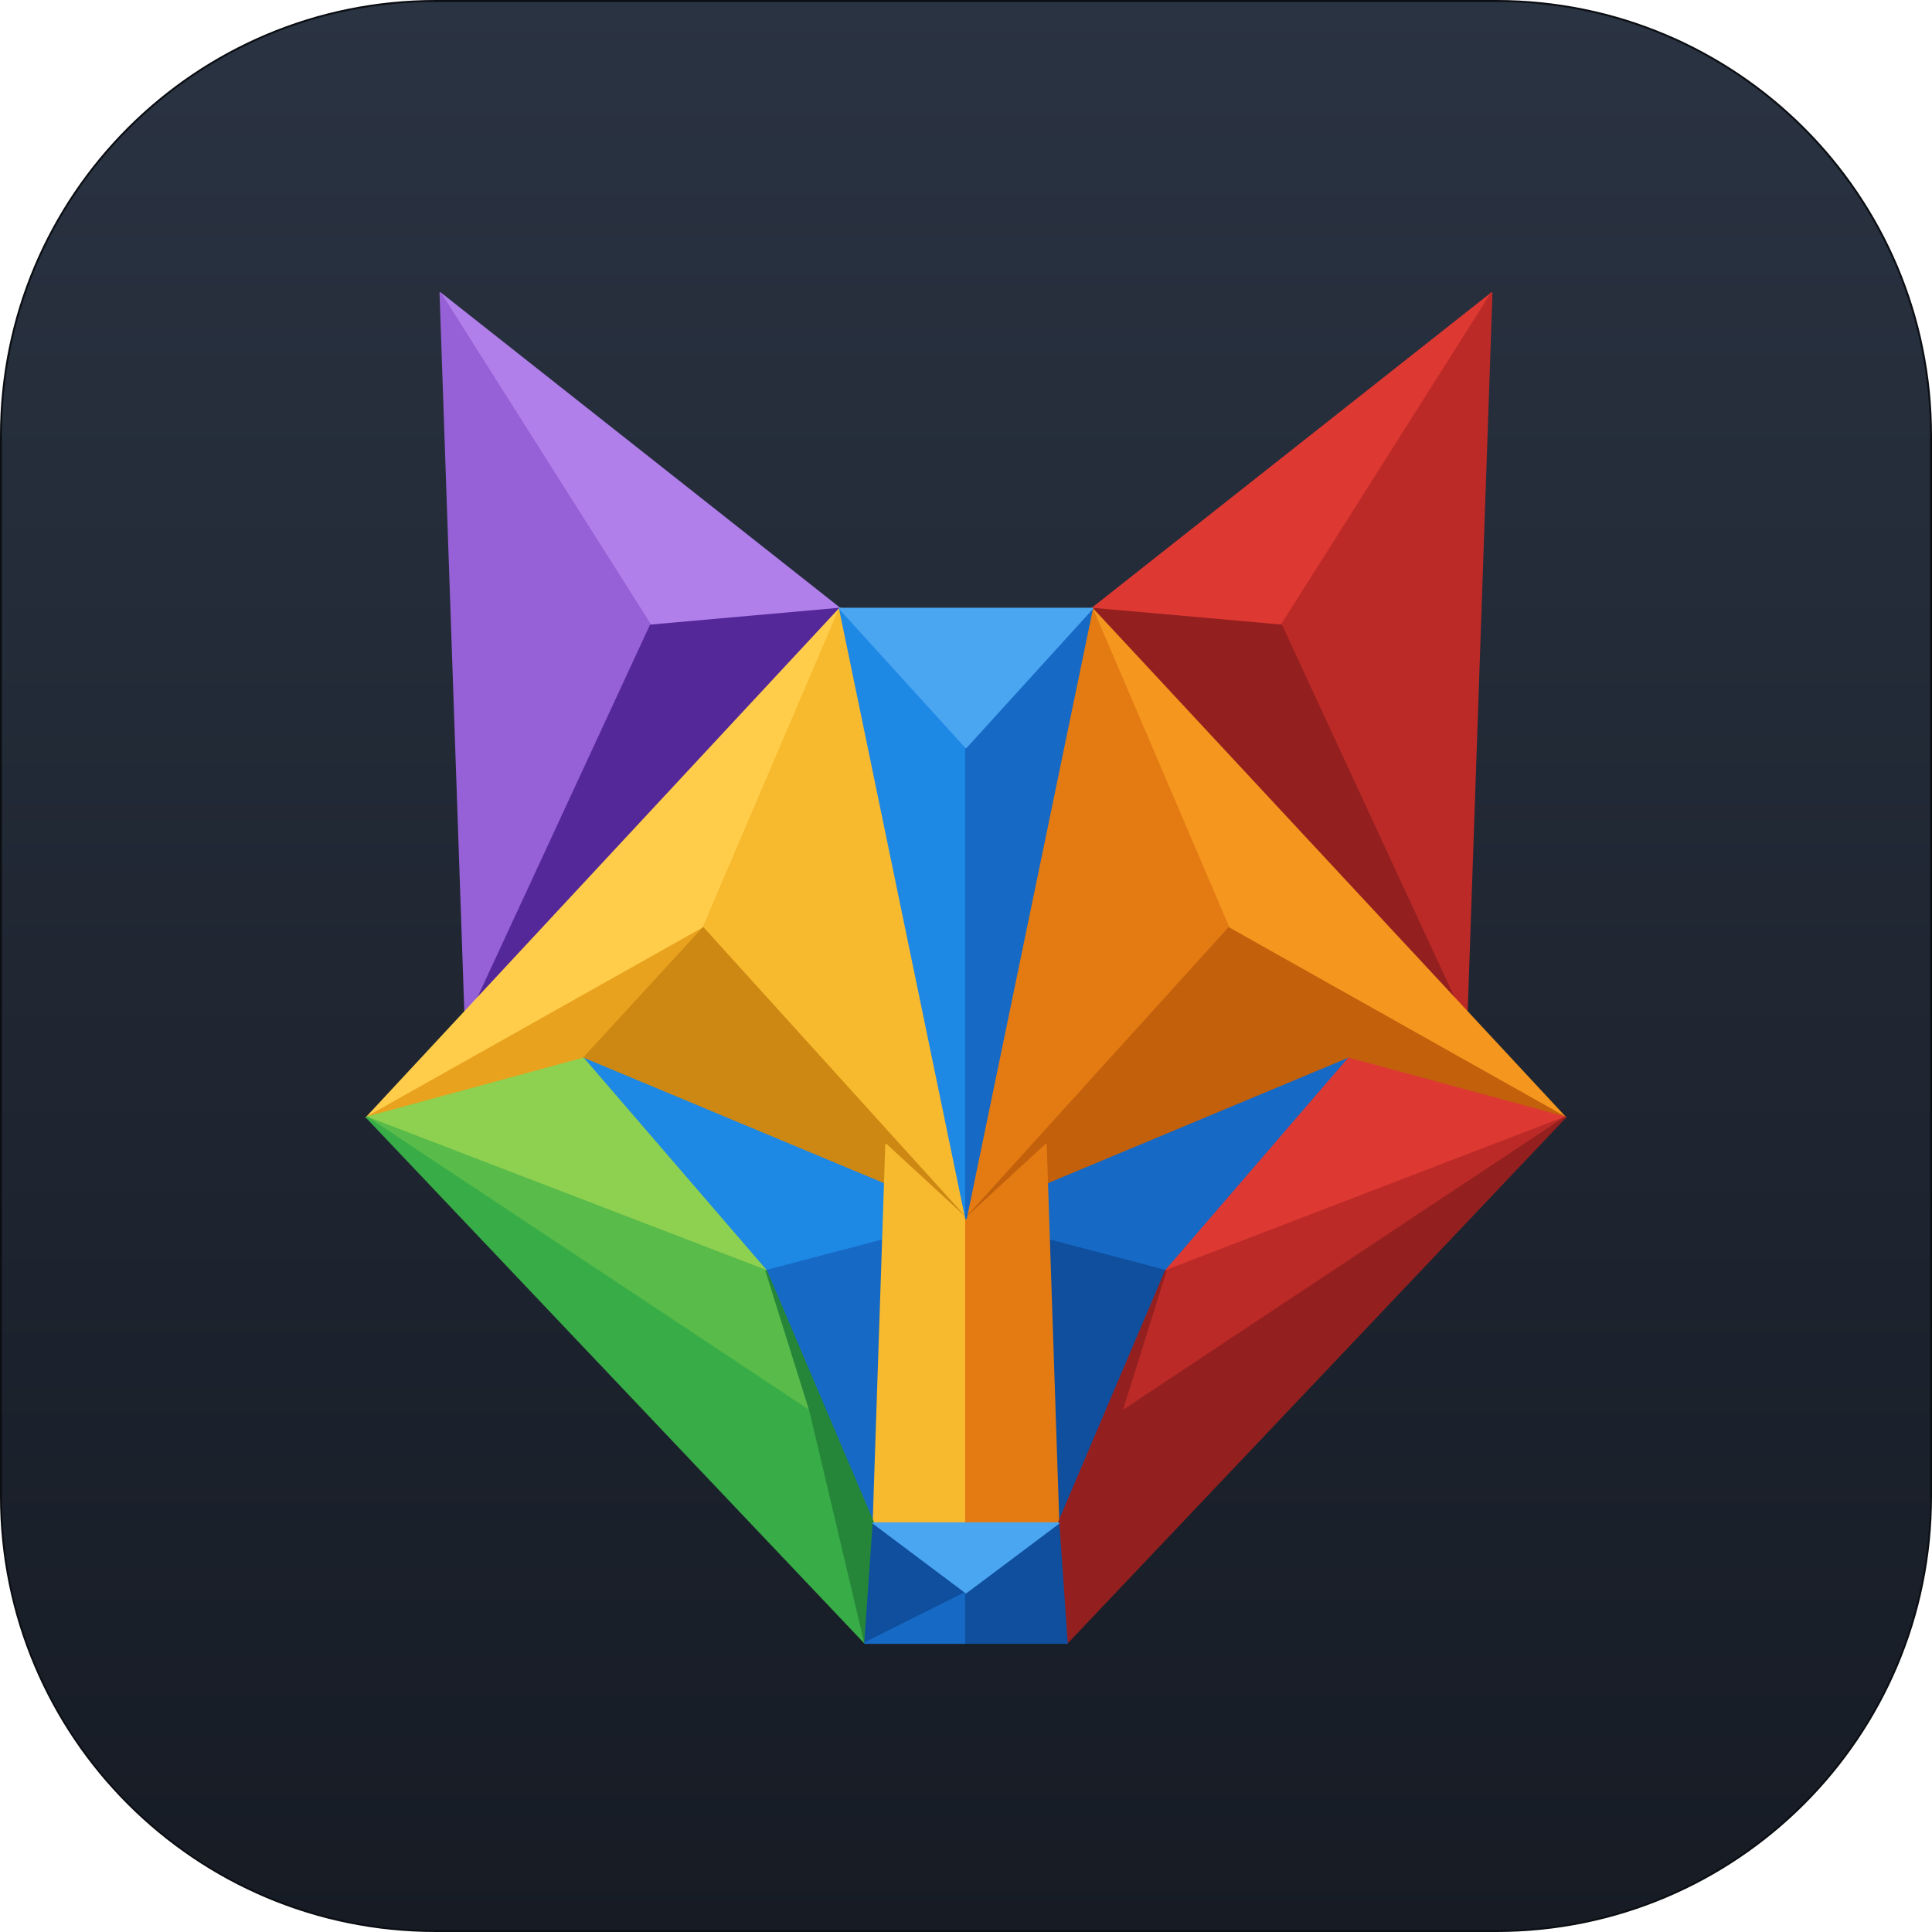
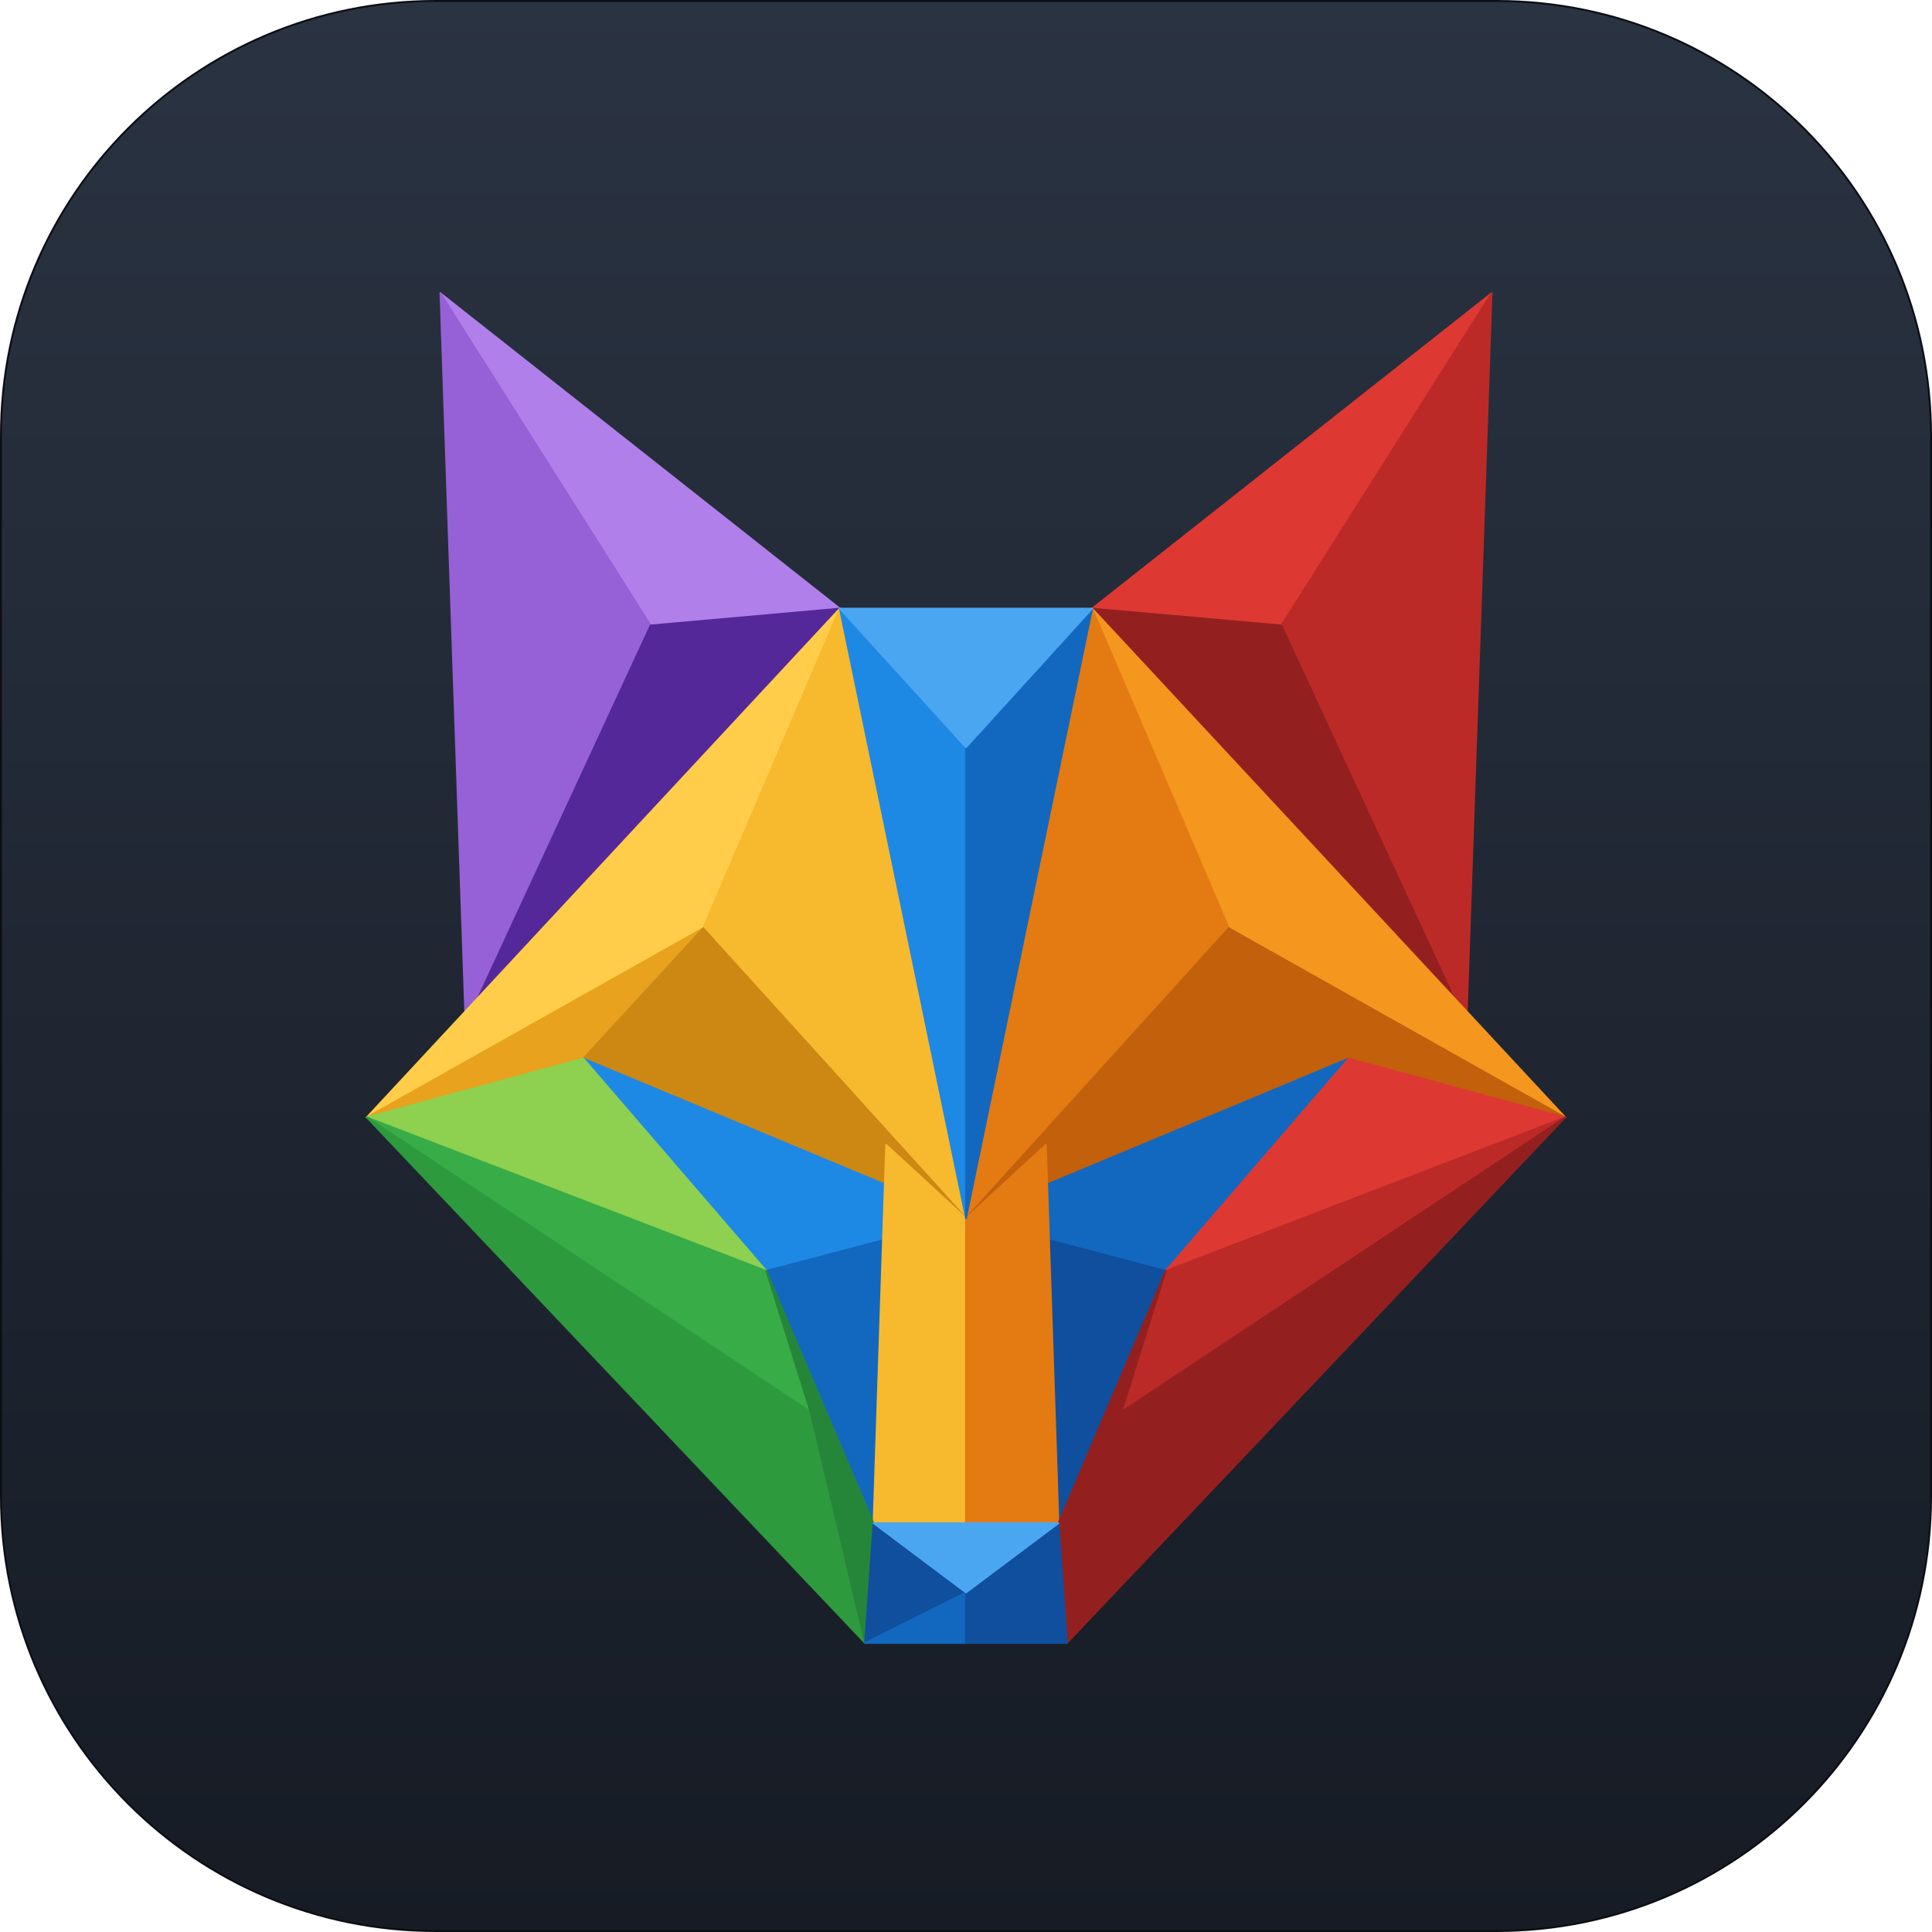
<svg xmlns="http://www.w3.org/2000/svg" viewBox="0 0 1024 1024" width="1024" height="1024" role="img" aria-label="FissionOxide">
  <defs>
    <linearGradient id="tile" x1="0" y1="0" x2="0" y2="1">
      <stop offset="0" stop-color="#2A3342" />
      <stop offset="1" stop-color="#161B24" />
    </linearGradient>
  </defs>
  <rect x="0.5" y="0.5" width="1023" height="1023" rx="230.4" fill="url(#tile)" stroke="#0B0E13" />
  <g transform="translate(177.694 133.120) scale(1.11435)">
    <path d="M50 20 L240 170 L150 178 Z" fill="#B07FEA" stroke="#B07FEA" stroke-width="0.8" stroke-linejoin="round" />
    <path d="M550 20 L360 170 L450 178 Z" fill="#DE3832" stroke="#DE3832" stroke-width="0.8" stroke-linejoin="round" />
    <path d="M50 20 L150 178 L62 368 Z" fill="#9660D6" stroke="#9660D6" stroke-width="0.8" stroke-linejoin="round" />
    <path d="M550 20 L450 178 L538 368 Z" fill="#BC2A27" stroke="#BC2A27" stroke-width="0.8" stroke-linejoin="round" />
    <path d="M150 178 L240 170 L62 368 Z" fill="#55289A" stroke="#55289A" stroke-width="0.8" stroke-linejoin="round" />
    <path d="M450 178 L360 170 L538 368 Z" fill="#93201F" stroke="#93201F" stroke-width="0.8" stroke-linejoin="round" />
    <path d="M240 170 L15 412 L175 322 Z" fill="#FFCD4A" stroke="#FFCD4A" stroke-width="0.8" stroke-linejoin="round" />
    <path d="M360 170 L585 412 L425 322 Z" fill="#F5961E" stroke="#F5961E" stroke-width="0.8" stroke-linejoin="round" />
    <path d="M240 170 L175 322 L300 460 Z" fill="#F7B92E" stroke="#F7B92E" stroke-width="0.8" stroke-linejoin="round" />
    <path d="M360 170 L425 322 L300 460 Z" fill="#E37A12" stroke="#E37A12" stroke-width="0.8" stroke-linejoin="round" />
    <path d="M15 412 L175 322 L118 384 Z" fill="#E8A21E" stroke="#E8A21E" stroke-width="0.8" stroke-linejoin="round" />
    <path d="M585 412 L425 322 L482 384 Z" fill="#C2600C" stroke="#C2600C" stroke-width="0.8" stroke-linejoin="round" />
    <path d="M118 384 L175 322 L300 460 Z" fill="#CC8812" stroke="#CC8812" stroke-width="0.8" stroke-linejoin="round" />
    <path d="M482 384 L425 322 L300 460 Z" fill="#C2600C" stroke="#C2600C" stroke-width="0.8" stroke-linejoin="round" />
    <path d="M118 384 L300 460 L205 485 Z" fill="#1E88E5" stroke="#1E88E5" stroke-width="0.8" stroke-linejoin="round" />
-     <path d="M482 384 L300 460 L395 485 Z" fill="#1669C4" stroke="#1669C4" stroke-width="0.8" stroke-linejoin="round" />
-     <path d="M205 485 L300 460 L256 605 Z" fill="#1669C4" stroke="#1669C4" stroke-width="0.8" stroke-linejoin="round" />
+     <path d="M482 384 L300 460 L395 485 Z" fill="#1268BE" stroke="#1268BE" stroke-width="0.8" stroke-linejoin="round" />
+     <path d="M205 485 L300 460 L256 605 Z" fill="#1268BE" stroke="#1268BE" stroke-width="0.8" stroke-linejoin="round" />
    <path d="M395 485 L300 460 L344 605 Z" fill="#0F4F9E" stroke="#0F4F9E" stroke-width="0.8" stroke-linejoin="round" />
    <path d="M262 425 L300 460 L300 605 L256 605 Z" fill="#F7B92E" stroke="#F7B92E" stroke-width="0.8" stroke-linejoin="round" />
    <path d="M338 425 L300 460 L300 605 L344 605 Z" fill="#E37A12" stroke="#E37A12" stroke-width="0.8" stroke-linejoin="round" />
    <path d="M15 412 L118 384 L205 485 Z" fill="#8ED04F" stroke="#8ED04F" stroke-width="0.8" stroke-linejoin="round" />
    <path d="M585 412 L482 384 L395 485 Z" fill="#DE3832" stroke="#DE3832" stroke-width="0.8" stroke-linejoin="round" />
-     <path d="M15 412 L205 485 L226 552 Z" fill="#58BB4A" stroke="#58BB4A" stroke-width="0.8" stroke-linejoin="round" />
+     <path d="M15 412 L205 485 L226 552 Z" fill="#38AC46" stroke="#38AC46" stroke-width="0.8" stroke-linejoin="round" />
    <path d="M585 412 L395 485 L374 552 Z" fill="#BC2A27" stroke="#BC2A27" stroke-width="0.8" stroke-linejoin="round" />
-     <path d="M15 412 L226 552 L252 662 Z" fill="#38AC46" stroke="#38AC46" stroke-width="0.8" stroke-linejoin="round" />
+     <path d="M15 412 L226 552 L252 662 Z" fill="#2E9A3E" stroke="#2E9A3E" stroke-width="0.8" stroke-linejoin="round" />
    <path d="M585 412 L374 552 L348 662 Z" fill="#93201F" stroke="#93201F" stroke-width="0.8" stroke-linejoin="round" />
    <path d="M205 485 L256 605 L252 662 L226 552 Z" fill="#25863A" stroke="#25863A" stroke-width="0.8" stroke-linejoin="round" />
    <path d="M395 485 L344 605 L348 662 L374 552 Z" fill="#93201F" stroke="#93201F" stroke-width="0.8" stroke-linejoin="round" />
    <path d="M256 605 L300 638 L252 662 Z" fill="#0F4F9E" stroke="#0F4F9E" stroke-width="0.8" stroke-linejoin="round" />
    <path d="M344 605 L300 638 L348 662 Z" fill="#0F4F9E" stroke="#0F4F9E" stroke-width="0.8" stroke-linejoin="round" />
-     <path d="M252 662 L300 638 L300 662 Z" fill="#1669C4" stroke="#1669C4" stroke-width="0.8" stroke-linejoin="round" />
+     <path d="M252 662 L300 638 L300 662 Z" fill="#1268BE" stroke="#1268BE" stroke-width="0.8" stroke-linejoin="round" />
    <path d="M348 662 L300 638 L300 662 Z" fill="#0F4F9E" stroke="#0F4F9E" stroke-width="0.8" stroke-linejoin="round" />
    <path d="M240 170 L300 236 L300 460 Z" fill="#1E88E5" stroke="#1E88E5" stroke-width="0.8" stroke-linejoin="round" />
-     <path d="M360 170 L300 236 L300 460 Z" fill="#1669C4" stroke="#1669C4" stroke-width="0.8" stroke-linejoin="round" />
+     <path d="M360 170 L300 236 L300 460 Z" fill="#1268BE" stroke="#1268BE" stroke-width="0.8" stroke-linejoin="round" />
    <path d="M240 170 L360 170 L300 236 Z" fill="#4BA6F2" stroke="#4BA6F2" stroke-width="0.8" stroke-linejoin="round" />
    <path d="M256 605 L344 605 L300 638 Z" fill="#4BA6F2" stroke="#4BA6F2" stroke-width="0.8" stroke-linejoin="round" />
  </g>
</svg>
